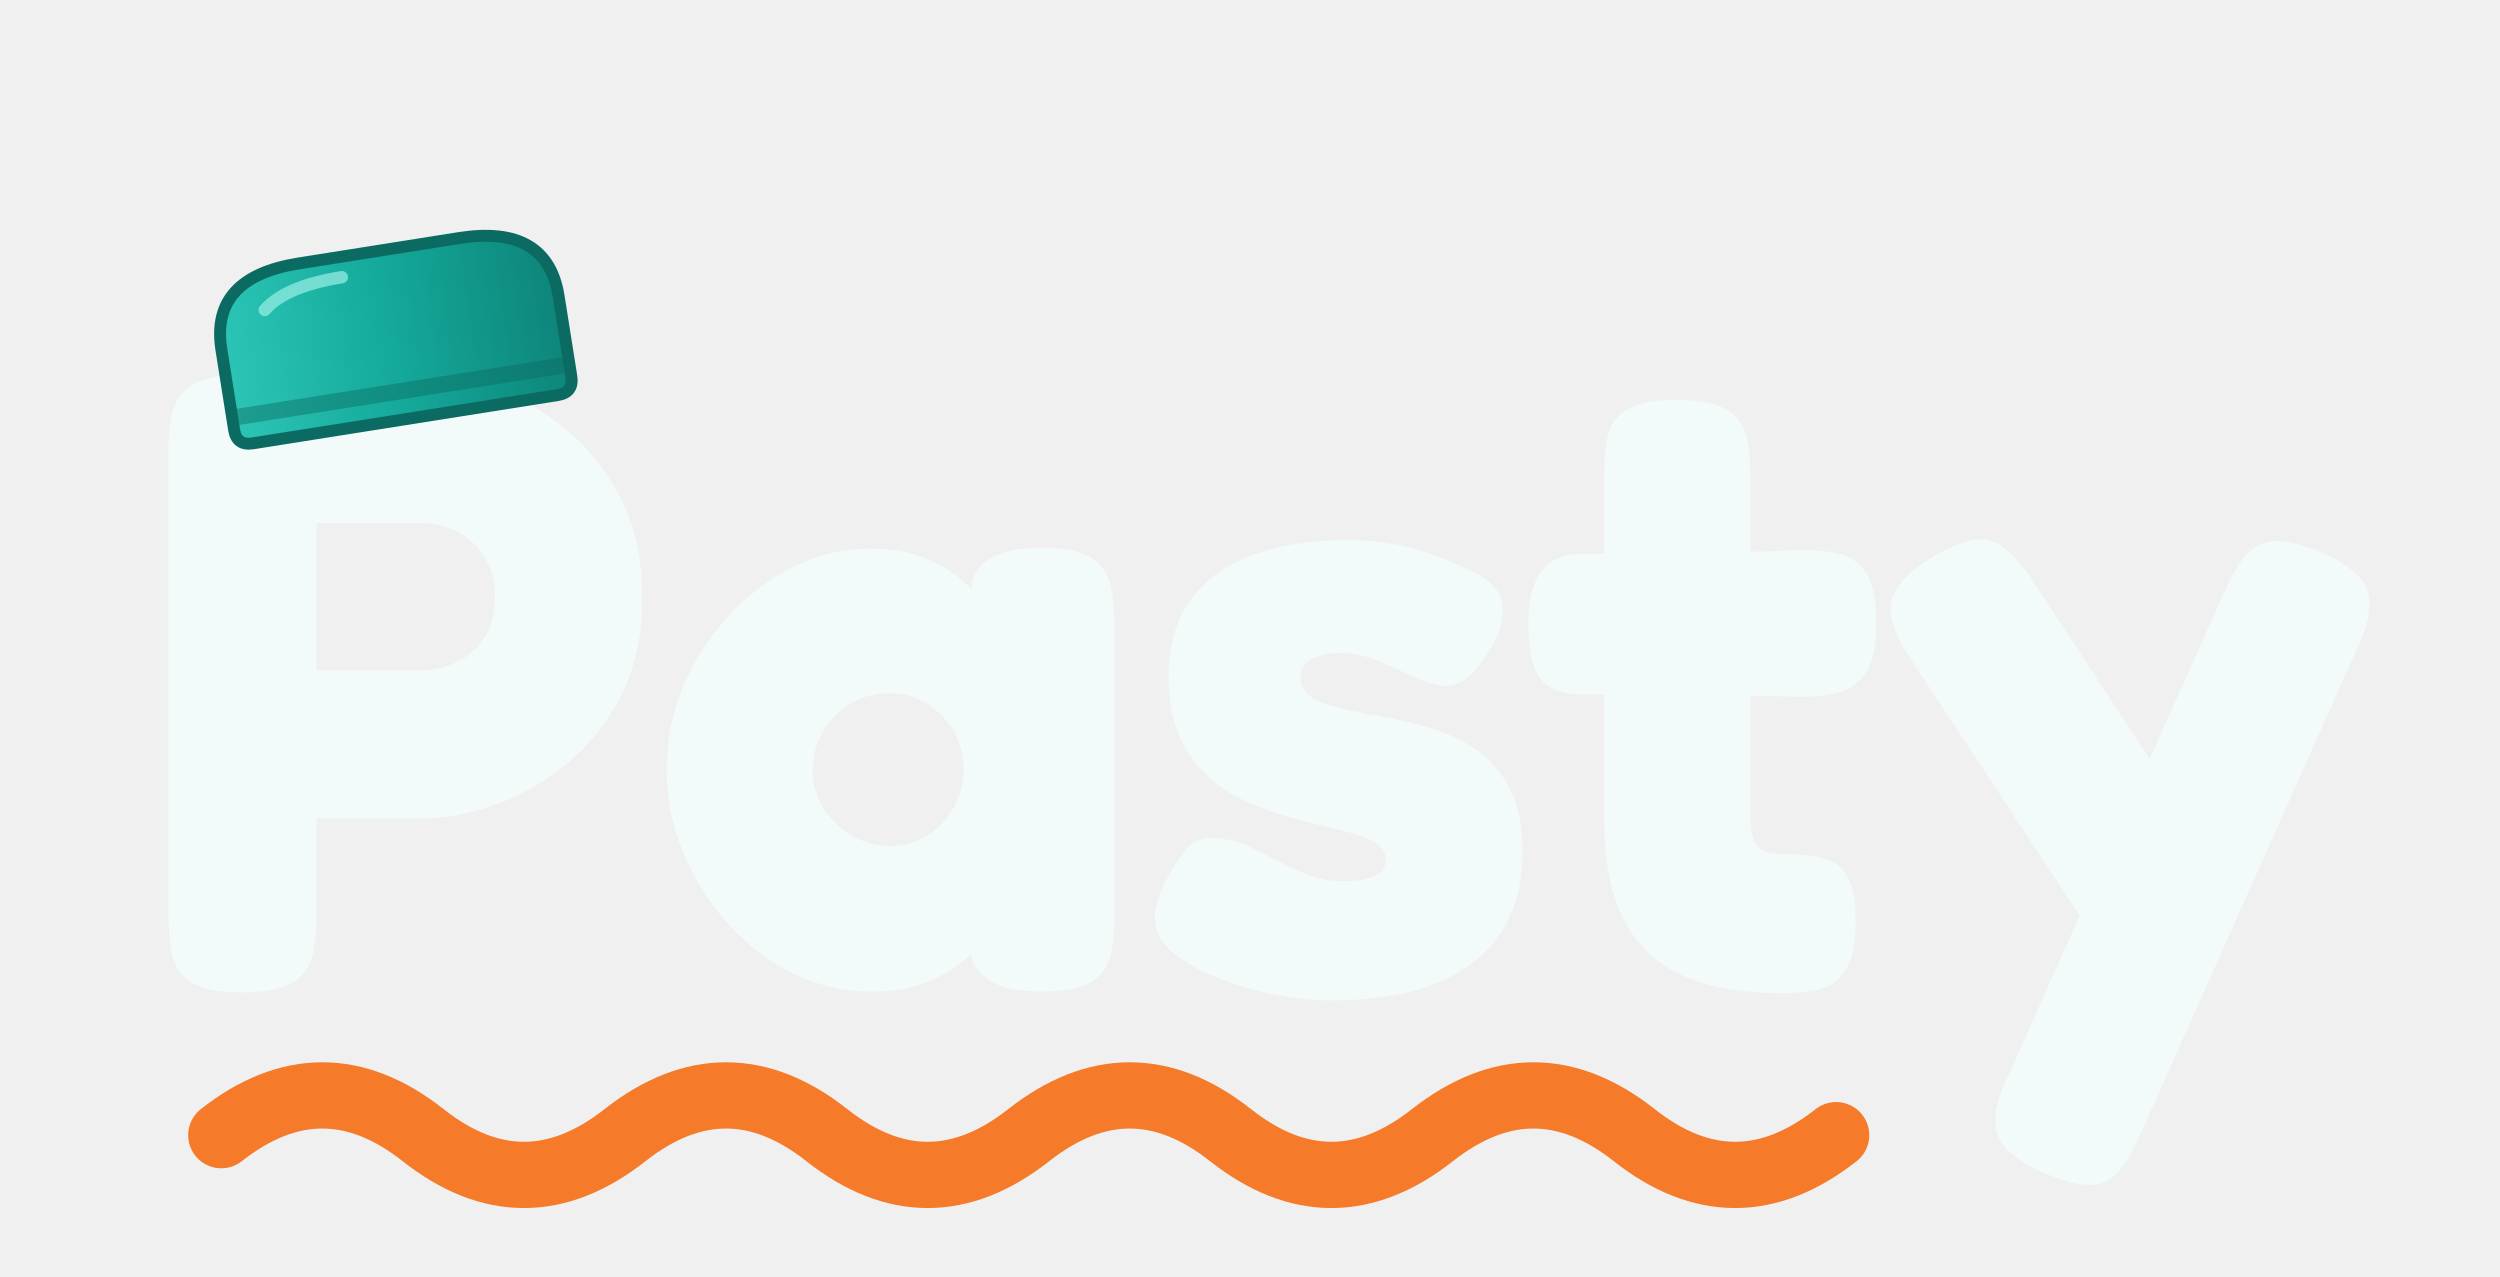
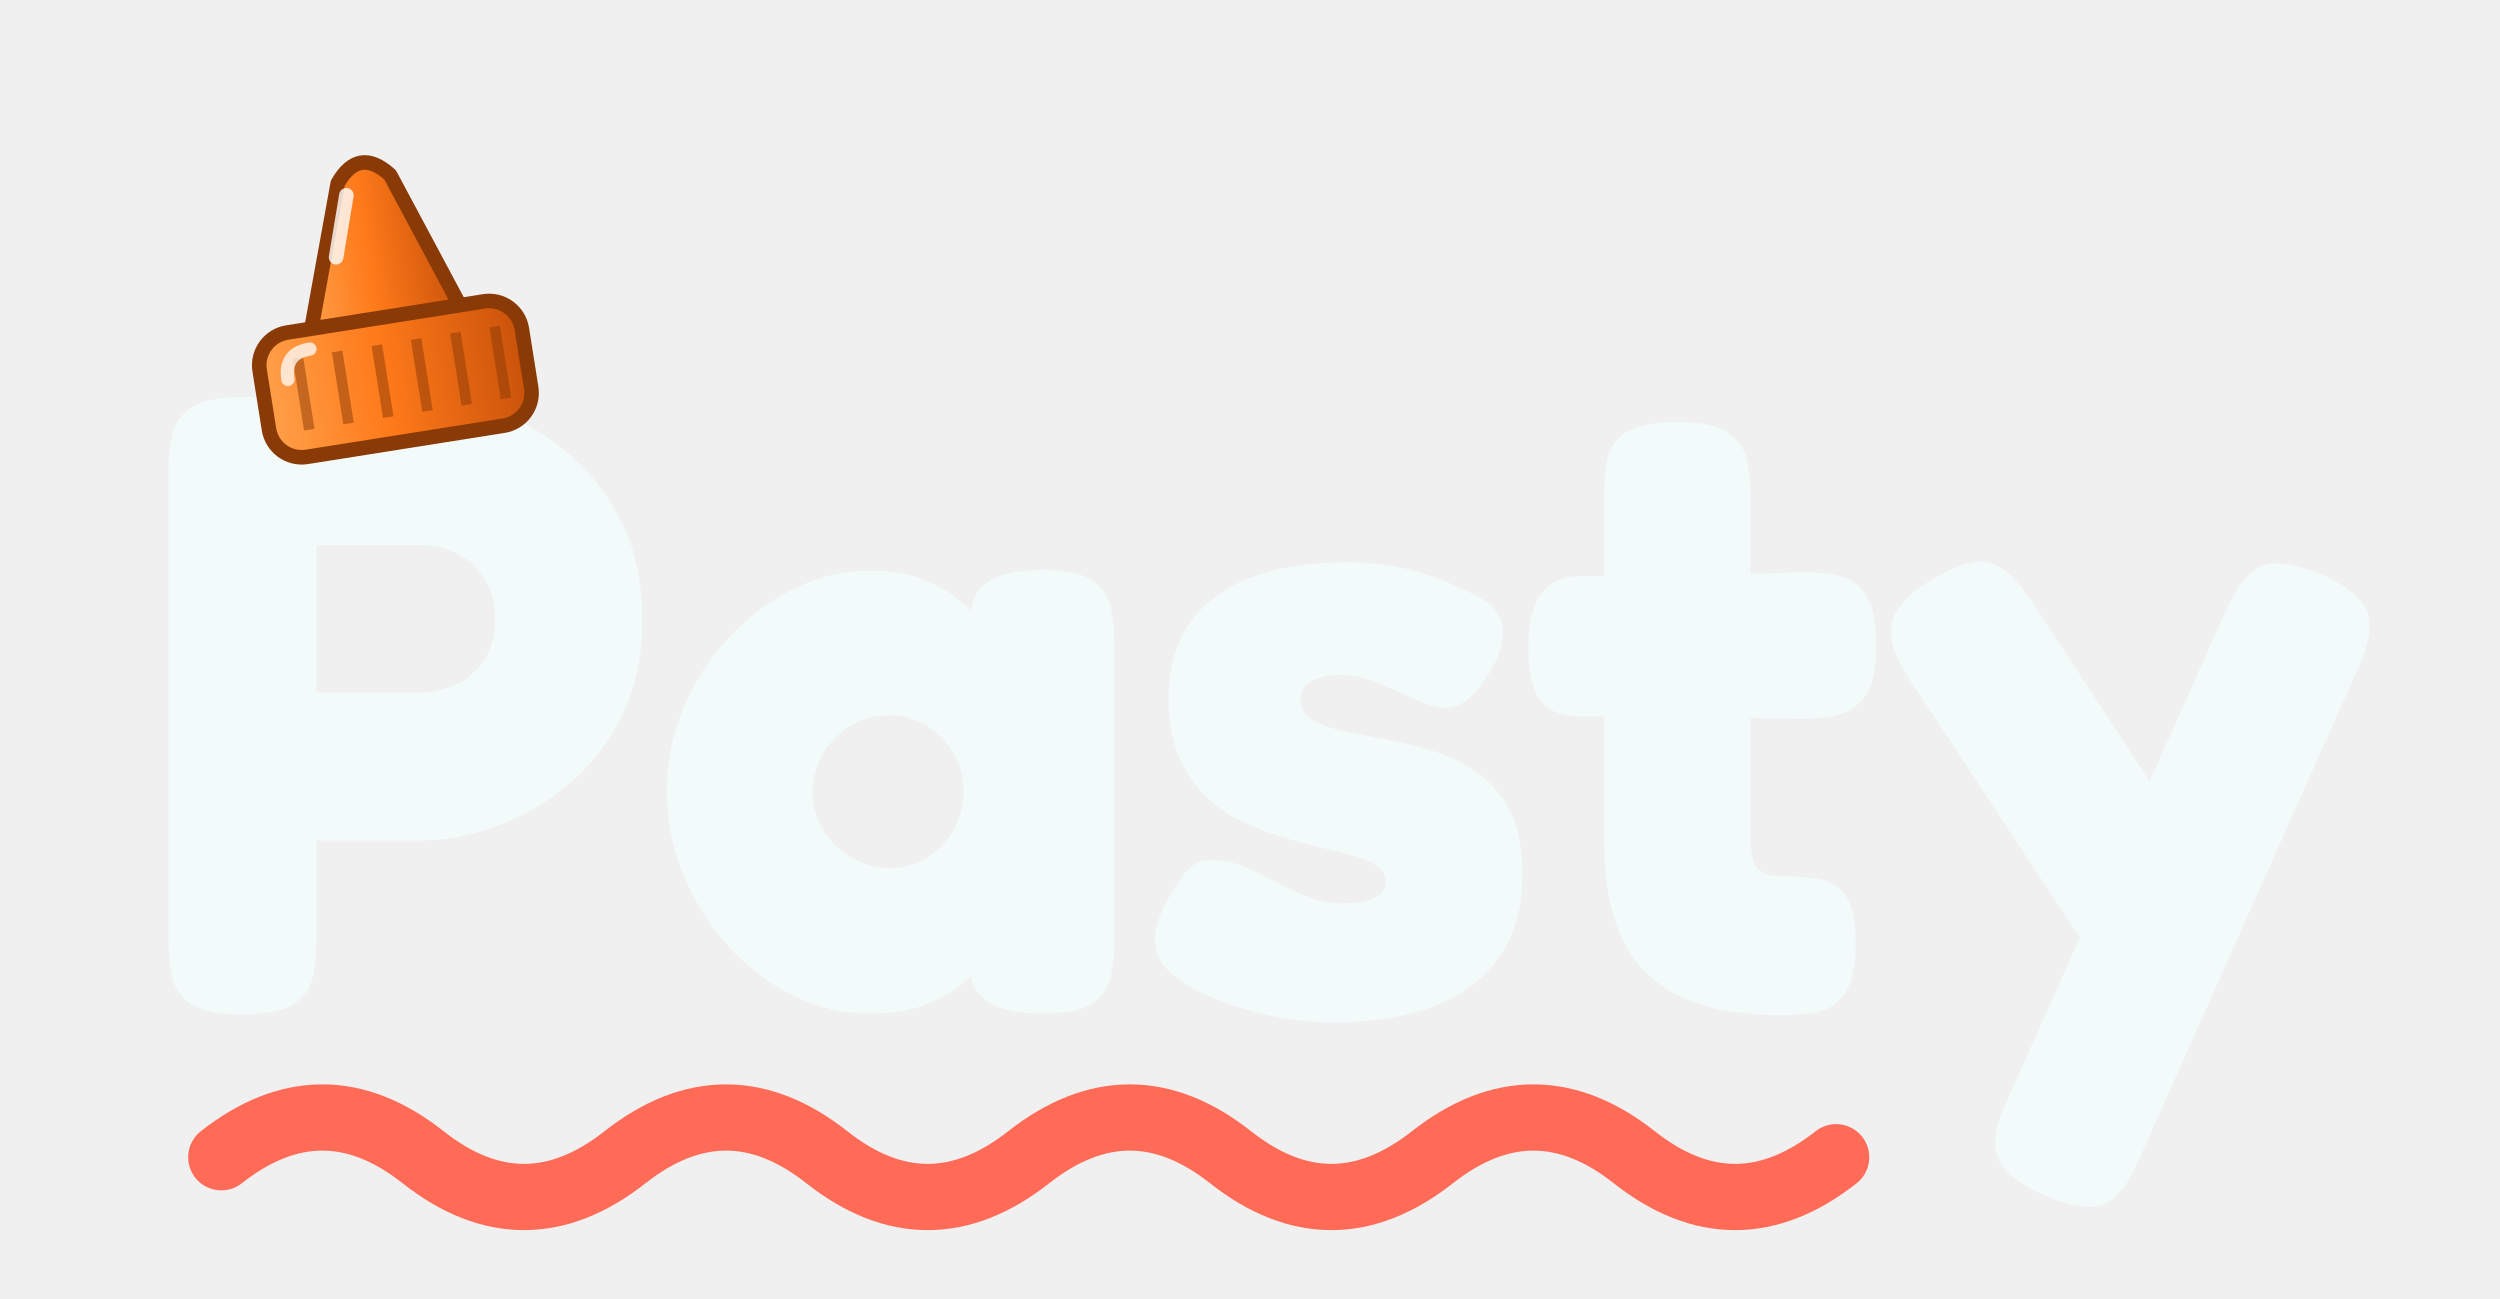
- <svg xmlns="http://www.w3.org/2000/svg" viewBox="0 37 566 289" role="img" aria-label="Pasty the Desktop Companion">
+ <svg xmlns="http://www.w3.org/2000/svg" viewBox="0 32 566 294" role="img" aria-label="Pasty the Desktop Companion">
  <defs>
    <linearGradient id="cap" x1="0" y1="0" x2="1" y2="0">
-       <stop offset="0" stop-color="#2CC5B5" />
-       <stop offset="0.5" stop-color="#14A99A" />
-       <stop offset="1" stop-color="#0E857A" />
+       <stop offset="0" stop-color="#FFA04A" />
+       <stop offset="0.45" stop-color="#FF7A1A" />
+       <stop offset="1" stop-color="#C9520A" />
    </linearGradient>
  </defs>
-   <path d="M 50.1,294.0 q 22.9,-18.0 45.7,0 t 45.7,0 q 22.9,-18.0 45.7,0 t 45.7,0 q 22.9,-18.0 45.7,0 t 45.7,0 q 22.9,-18.0 45.7,0 t 45.7,0" fill="none" stroke="#F57A2A" stroke-width="15.0" stroke-linecap="round" stroke-linejoin="round" />
+   <path d="M 50.1,294.0 q 22.9,-18.0 45.7,0 t 45.7,0 q 22.9,-18.0 45.7,0 t 45.7,0 q 22.9,-18.0 45.7,0 t 45.7,0 q 22.9,-18.0 45.7,0 t 45.7,0" fill="none" stroke="#FF6B57" stroke-width="15.0" stroke-linecap="round" stroke-linejoin="round" />
  <path d="M54.775 261.675Q46.625 261.675 43.138 259.238Q39.65 256.8 38.888 252.863Q38.125 248.925 38.125 244.8V138.575Q38.125 134.475 38.913 130.637Q39.7 126.8 43.2 124.35Q46.7 121.9 54.975 121.9H95.425Q103.35 121.9 112.038 124.975Q120.725 128.05 128.325 134.363Q135.925 140.675 140.663 150.075Q145.4 159.475 145.4 172.3Q145.4 184.95 140.663 194.337Q135.925 203.725 128.312 209.938Q120.7 216.15 112.013 219.225Q103.325 222.3 95.225 222.3H71.65V245.0Q71.65 249.125 70.875 252.963Q70.1 256.8 66.612 259.238Q63.125 261.675 54.775 261.675ZM71.65 188.775H95.425Q98.925 188.775 102.763 187.175Q106.6 185.575 109.338 181.887Q112.075 178.2 112.075 172.075Q112.075 167.175 109.863 163.425Q107.65 159.675 103.888 157.55Q100.125 155.425 95.225 155.425H71.65ZM235.7 261.475Q227.475 261.475 223.562 258.675Q219.65 255.875 219.775 252.075L222.225 250.4Q221.075 252.1 217.95 254.7Q214.825 257.3 209.688 259.4Q204.55 261.5 197.1 261.5Q188.0 261.5 179.7 257.45Q171.4 253.4 164.938 246.275Q158.475 239.15 154.712 230.1Q150.95 221.05 150.95 211.025Q150.95 201.225 154.712 192.287Q158.475 183.35 165.037 176.325Q171.6 169.3 179.812 165.25Q188.025 161.2 197.1 161.2Q204.225 161.2 209.175 163.25Q214.125 165.3 217.3 167.925Q220.475 170.55 221.875 172.65L219.95 171.225Q219.775 166.35 223.7 163.688Q227.625 161.025 235.9 161.025Q244.025 161.025 247.4 163.475Q250.775 165.925 251.537 169.8Q252.3 173.675 252.3 177.875V244.9Q252.3 249.05 251.537 252.912Q250.775 256.775 247.387 259.125Q244.0 261.475 235.7 261.475ZM201.75 228.525Q206.275 228.525 209.962 226.163Q213.65 223.8 215.887 219.863Q218.125 215.925 218.125 211.25Q218.125 206.325 215.863 202.475Q213.6 198.625 209.812 196.287Q206.025 193.95 201.35 193.95Q196.475 193.95 192.562 196.325Q188.65 198.7 186.325 202.65Q184.0 206.6 184.0 211.475Q184.0 216.125 186.412 219.975Q188.825 223.825 192.85 226.175Q196.875 228.525 201.75 228.525ZM301.175 263.5Q295.7 263.5 289.075 262.25Q282.45 261.0 276.225 258.6Q270.0 256.2 265.875 252.938Q261.75 249.675 261.475 245.475Q261.3 243.475 262.012 241.113Q262.725 238.75 264.188 235.975Q265.65 233.2 267.925 230.1Q269.425 228.05 271.337 227.225Q273.25 226.4 275.925 226.825Q279.3 227.075 282.625 228.6Q285.95 230.125 289.325 231.938Q292.7 233.75 296.337 235.137Q299.975 236.525 304.0 236.525Q308.7 236.525 311.212 235.288Q313.725 234.05 313.725 231.725Q313.725 229.85 312.413 228.613Q311.1 227.375 308.788 226.512Q306.475 225.65 303.462 224.938Q300.45 224.225 297.012 223.387Q293.575 222.55 289.95 221.375Q285.225 219.975 280.688 217.75Q276.15 215.525 272.538 211.875Q268.925 208.225 266.75 202.975Q264.575 197.725 264.575 190.075Q264.575 180.025 269.262 173.2Q273.95 166.375 283.05 162.825Q292.15 159.275 305.375 159.275Q308.925 159.275 312.4 159.712Q315.875 160.15 319.375 161.025Q322.875 161.9 326.325 163.275Q329.775 164.65 333.25 166.375Q340.025 169.45 340.225 174.662Q340.425 179.875 336.375 185.55Q334.05 189.125 331.613 190.825Q329.175 192.525 326.625 192.25Q323.425 191.85 319.663 190.037Q315.9 188.225 311.762 186.525Q307.625 184.825 303.45 184.825Q300.625 184.825 298.562 185.5Q296.5 186.175 295.487 187.4Q294.475 188.625 294.475 190.25Q294.475 192.6 296.0 194.025Q297.525 195.45 300.062 196.35Q302.6 197.25 305.962 197.925Q309.325 198.6 313.175 199.275Q318.475 200.175 324.062 201.9Q329.65 203.625 334.312 206.812Q338.975 210.0 341.825 215.525Q344.675 221.05 344.675 229.925Q344.675 246.3 333.525 254.9Q322.375 263.5 301.175 263.5ZM403.425 261.85Q393.025 261.85 385.438 259.55Q377.85 257.25 372.913 252.45Q367.975 247.65 365.588 240.288Q363.2 232.925 363.2 222.95V143.55Q363.2 139.225 363.963 135.65Q364.725 132.075 368.2 129.812Q371.675 127.55 379.8 127.55Q387.775 127.55 391.263 129.975Q394.75 132.4 395.525 136.225Q396.3 140.05 396.3 144.175V221.425Q396.3 224.125 396.7 225.9Q397.1 227.675 397.913 228.6Q398.725 229.525 400.1 229.938Q401.475 230.35 403.575 230.35Q408.425 230.35 412.175 231.113Q415.925 231.875 418.013 235.0Q420.1 238.125 420.1 245.4Q420.1 253.55 417.575 257.025Q415.05 260.5 411.213 261.175Q407.375 261.85 403.425 261.85ZM357.975 162.4 380.675 162.45 408.3 161.525Q412.425 161.525 416.175 162.287Q419.925 163.05 422.363 166.525Q424.8 170.0 424.8 178.3Q424.8 185.925 422.375 189.412Q419.95 192.9 416.213 193.837Q412.475 194.775 408.175 194.775L382.425 194.2L357.225 194.25Q350.875 193.9 348.45 190.237Q346.025 186.575 346.025 178.125Q346.025 170.225 349.0 166.312Q351.975 162.4 357.975 162.4ZM462.55 302.475Q453.6 298.475 452.138 293.625Q450.675 288.775 454.525 280.85L503.875 170.35Q507.725 161.725 512.138 160.05Q516.55 158.375 525.675 162.05Q534.45 166.075 535.988 170.675Q537.525 175.275 534.025 183.0L484.3 294.425Q480.625 303.05 476.15 304.763Q471.675 306.475 462.55 302.475ZM479.35 257.2 432.075 185.45Q427.3 178.1 428.225 173.238Q429.15 168.375 437 163.45Q445.575 158.15 450.275 159.337Q454.975 160.525 459.925 168.05L493.4 219.05Z" fill="#F2FBF9" />
  <g transform="rotate(-9 91.8 131.9)">
-     <path d="M 53.1,128.2 L 53.1,109.8 Q 53.1,93.3 73.4,93.3 L 110.2,93.3 Q 130.4,93.3 130.4,109.8 L 130.4,128.2 Q 130.4,131.9 126.7,131.9 L 56.8,131.9 Q 53.1,131.9 53.1,128.2 Z" fill="url(#cap)" stroke="#0B6B62" stroke-width="2.7" />
-     <rect x="54.1" y="123.6" width="75.4" height="3.7" fill="#0B6B62" opacity="0.45" />
-     <path d="M 64.2,102.5 Q 69.7,97.9 82.6,97.9" fill="none" stroke="#9AF0E5" stroke-width="2.8" stroke-linecap="round" opacity="0.7" />
+     <path d="M 73.7,106.4 L 85.8,71.8 Q 91.8,64.3 97.8,71.8 L 109.8,106.4 Z" fill="url(#cap)" stroke="#8A3A06" stroke-width="3.3" stroke-linejoin="round" />
+     <rect x="61.7" y="103.4" width="60.1" height="28.5" rx="7.5" fill="url(#cap)" stroke="#8A3A06" stroke-width="3.3" />
+     <path d="M 70.7,109.4 L 70.7,125.9 M 79.7,109.4 L 79.7,125.9 M 88.8,109.4 L 88.8,125.9 M 97.8,109.4 L 97.8,125.9 M 106.8,109.4 L 106.8,125.9 M 115.8,109.4 L 115.8,125.9" stroke="#8A3A06" stroke-width="2.4" opacity="0.5" />
+     <path d="M 82.8,88.3 L 87.3,74.8" stroke="#FFFFFF" stroke-width="3.3" stroke-linecap="round" opacity="0.8" />
+     <path d="M 67.7,113.9 Q 67.7,107.9 73.7,107.9" fill="none" stroke="#FFFFFF" stroke-width="3.0" stroke-linecap="round" opacity="0.75" />
  </g>
</svg>
